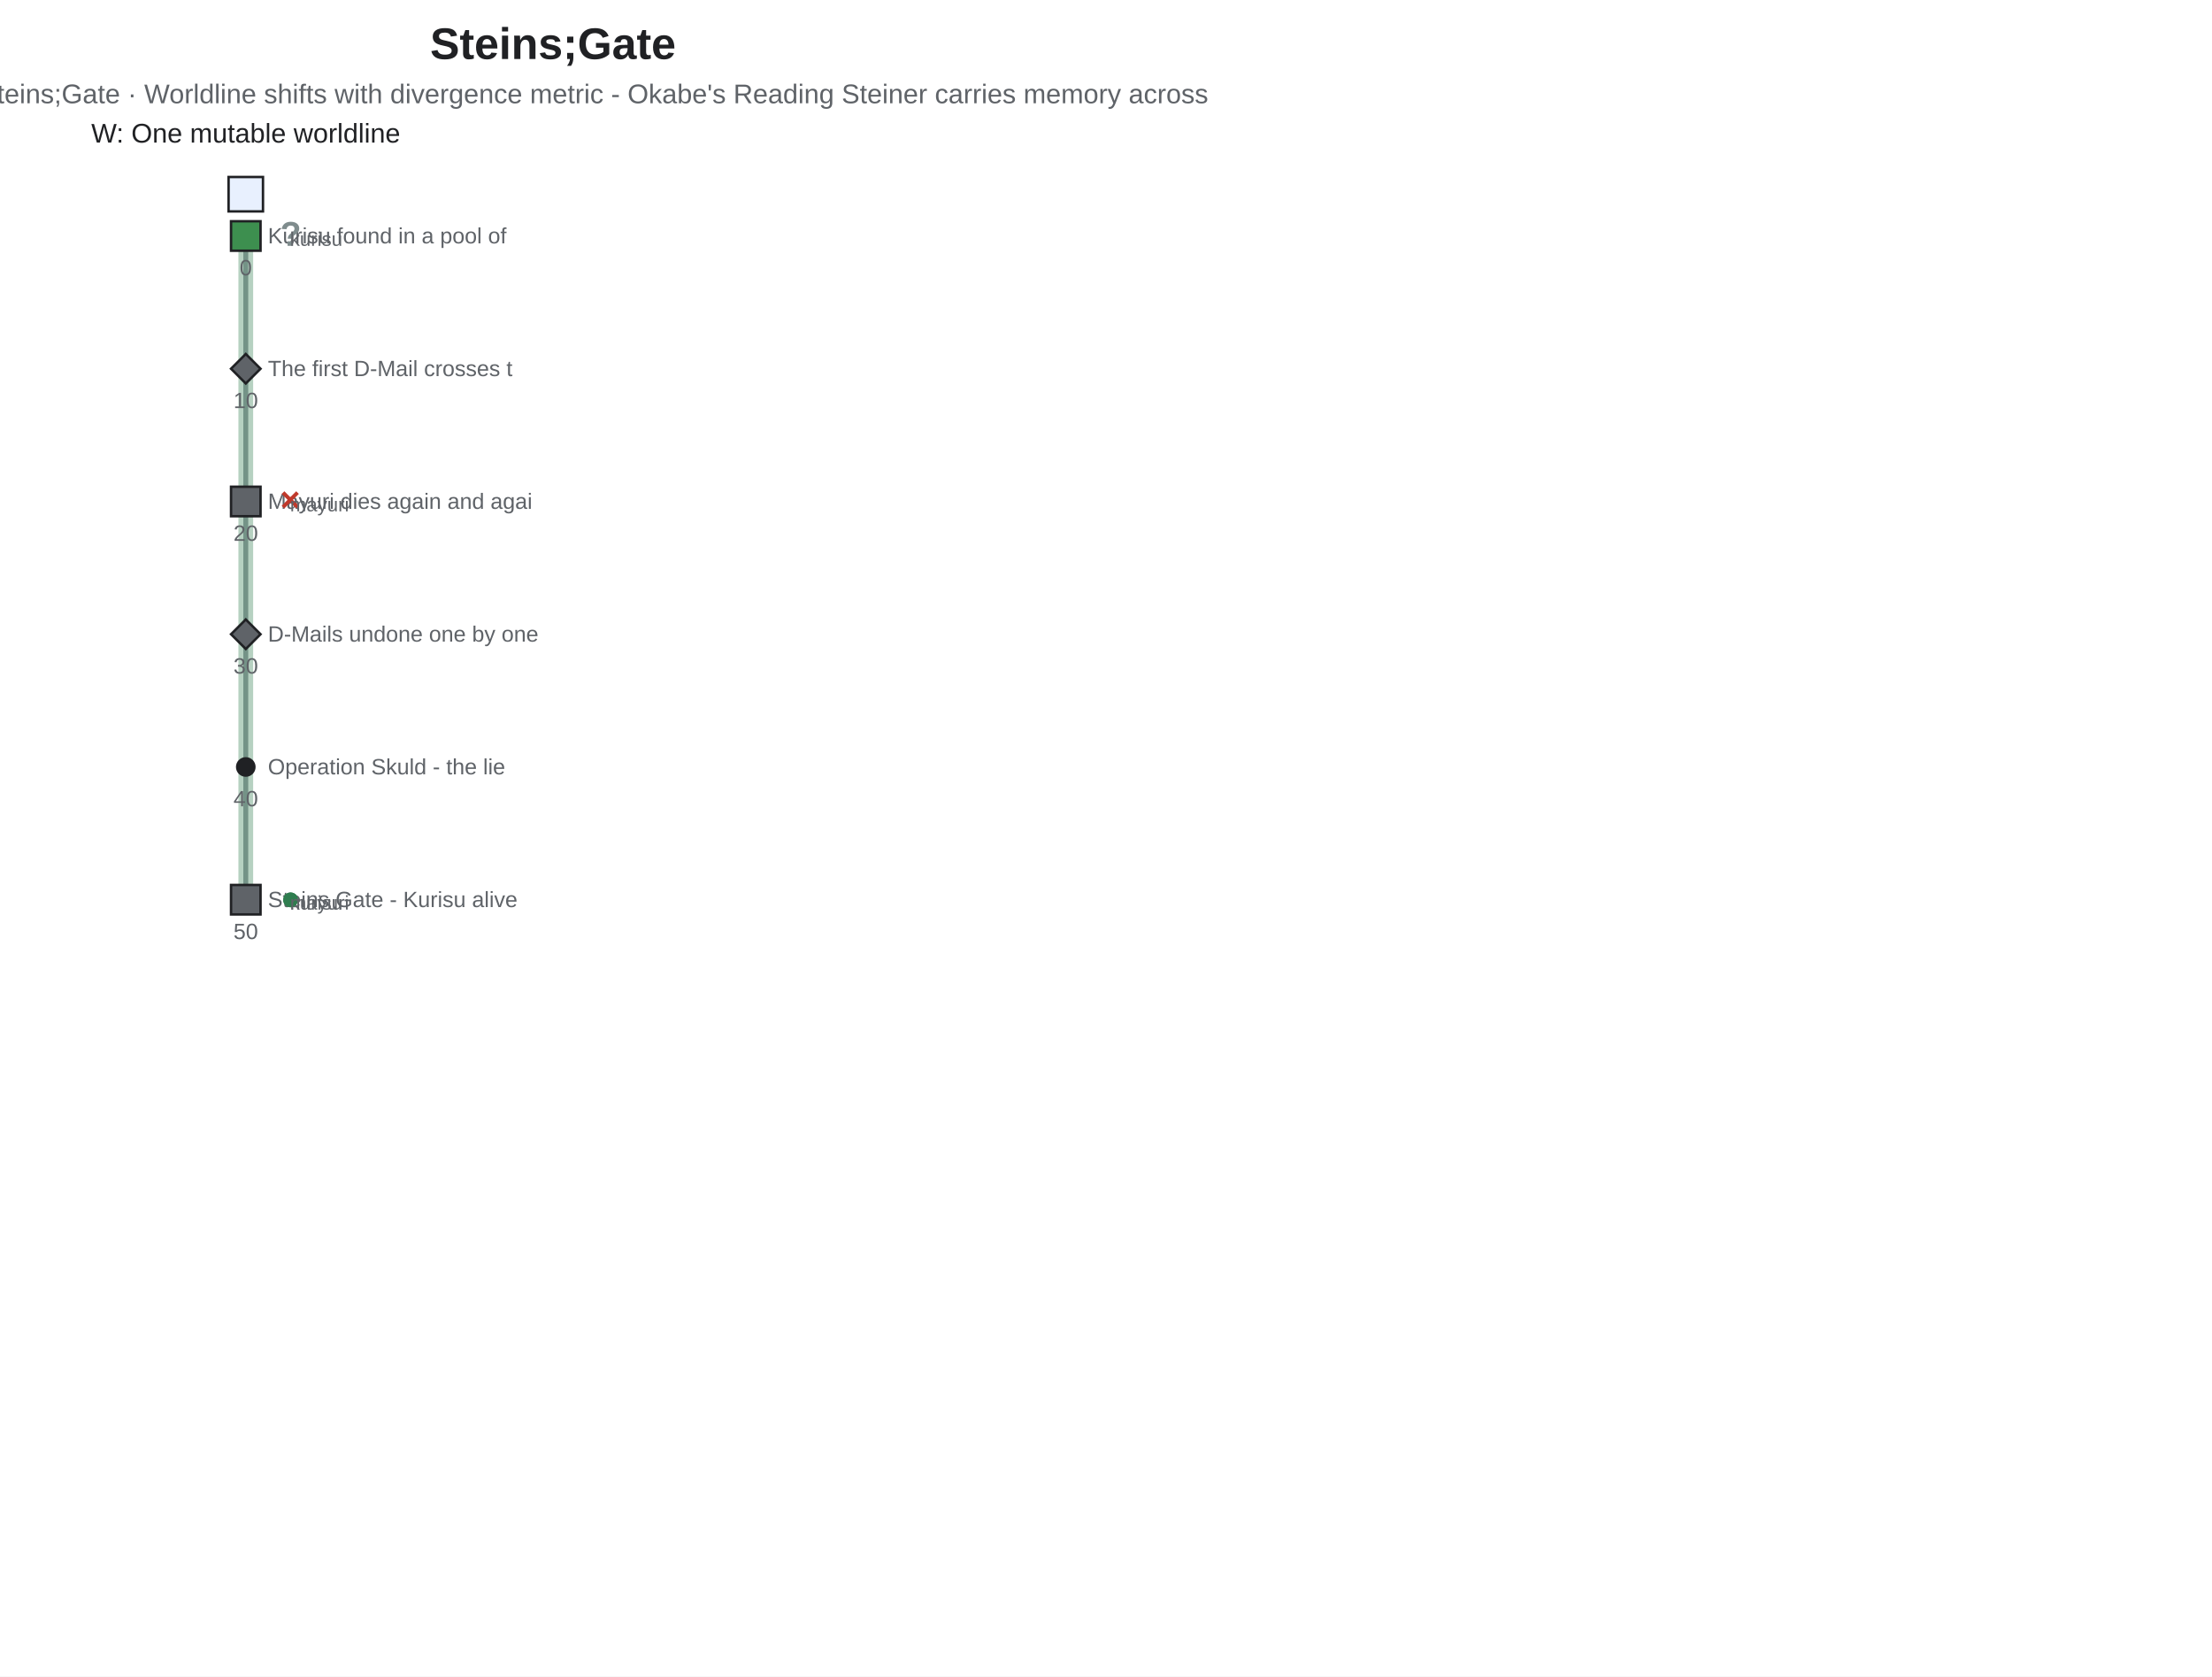
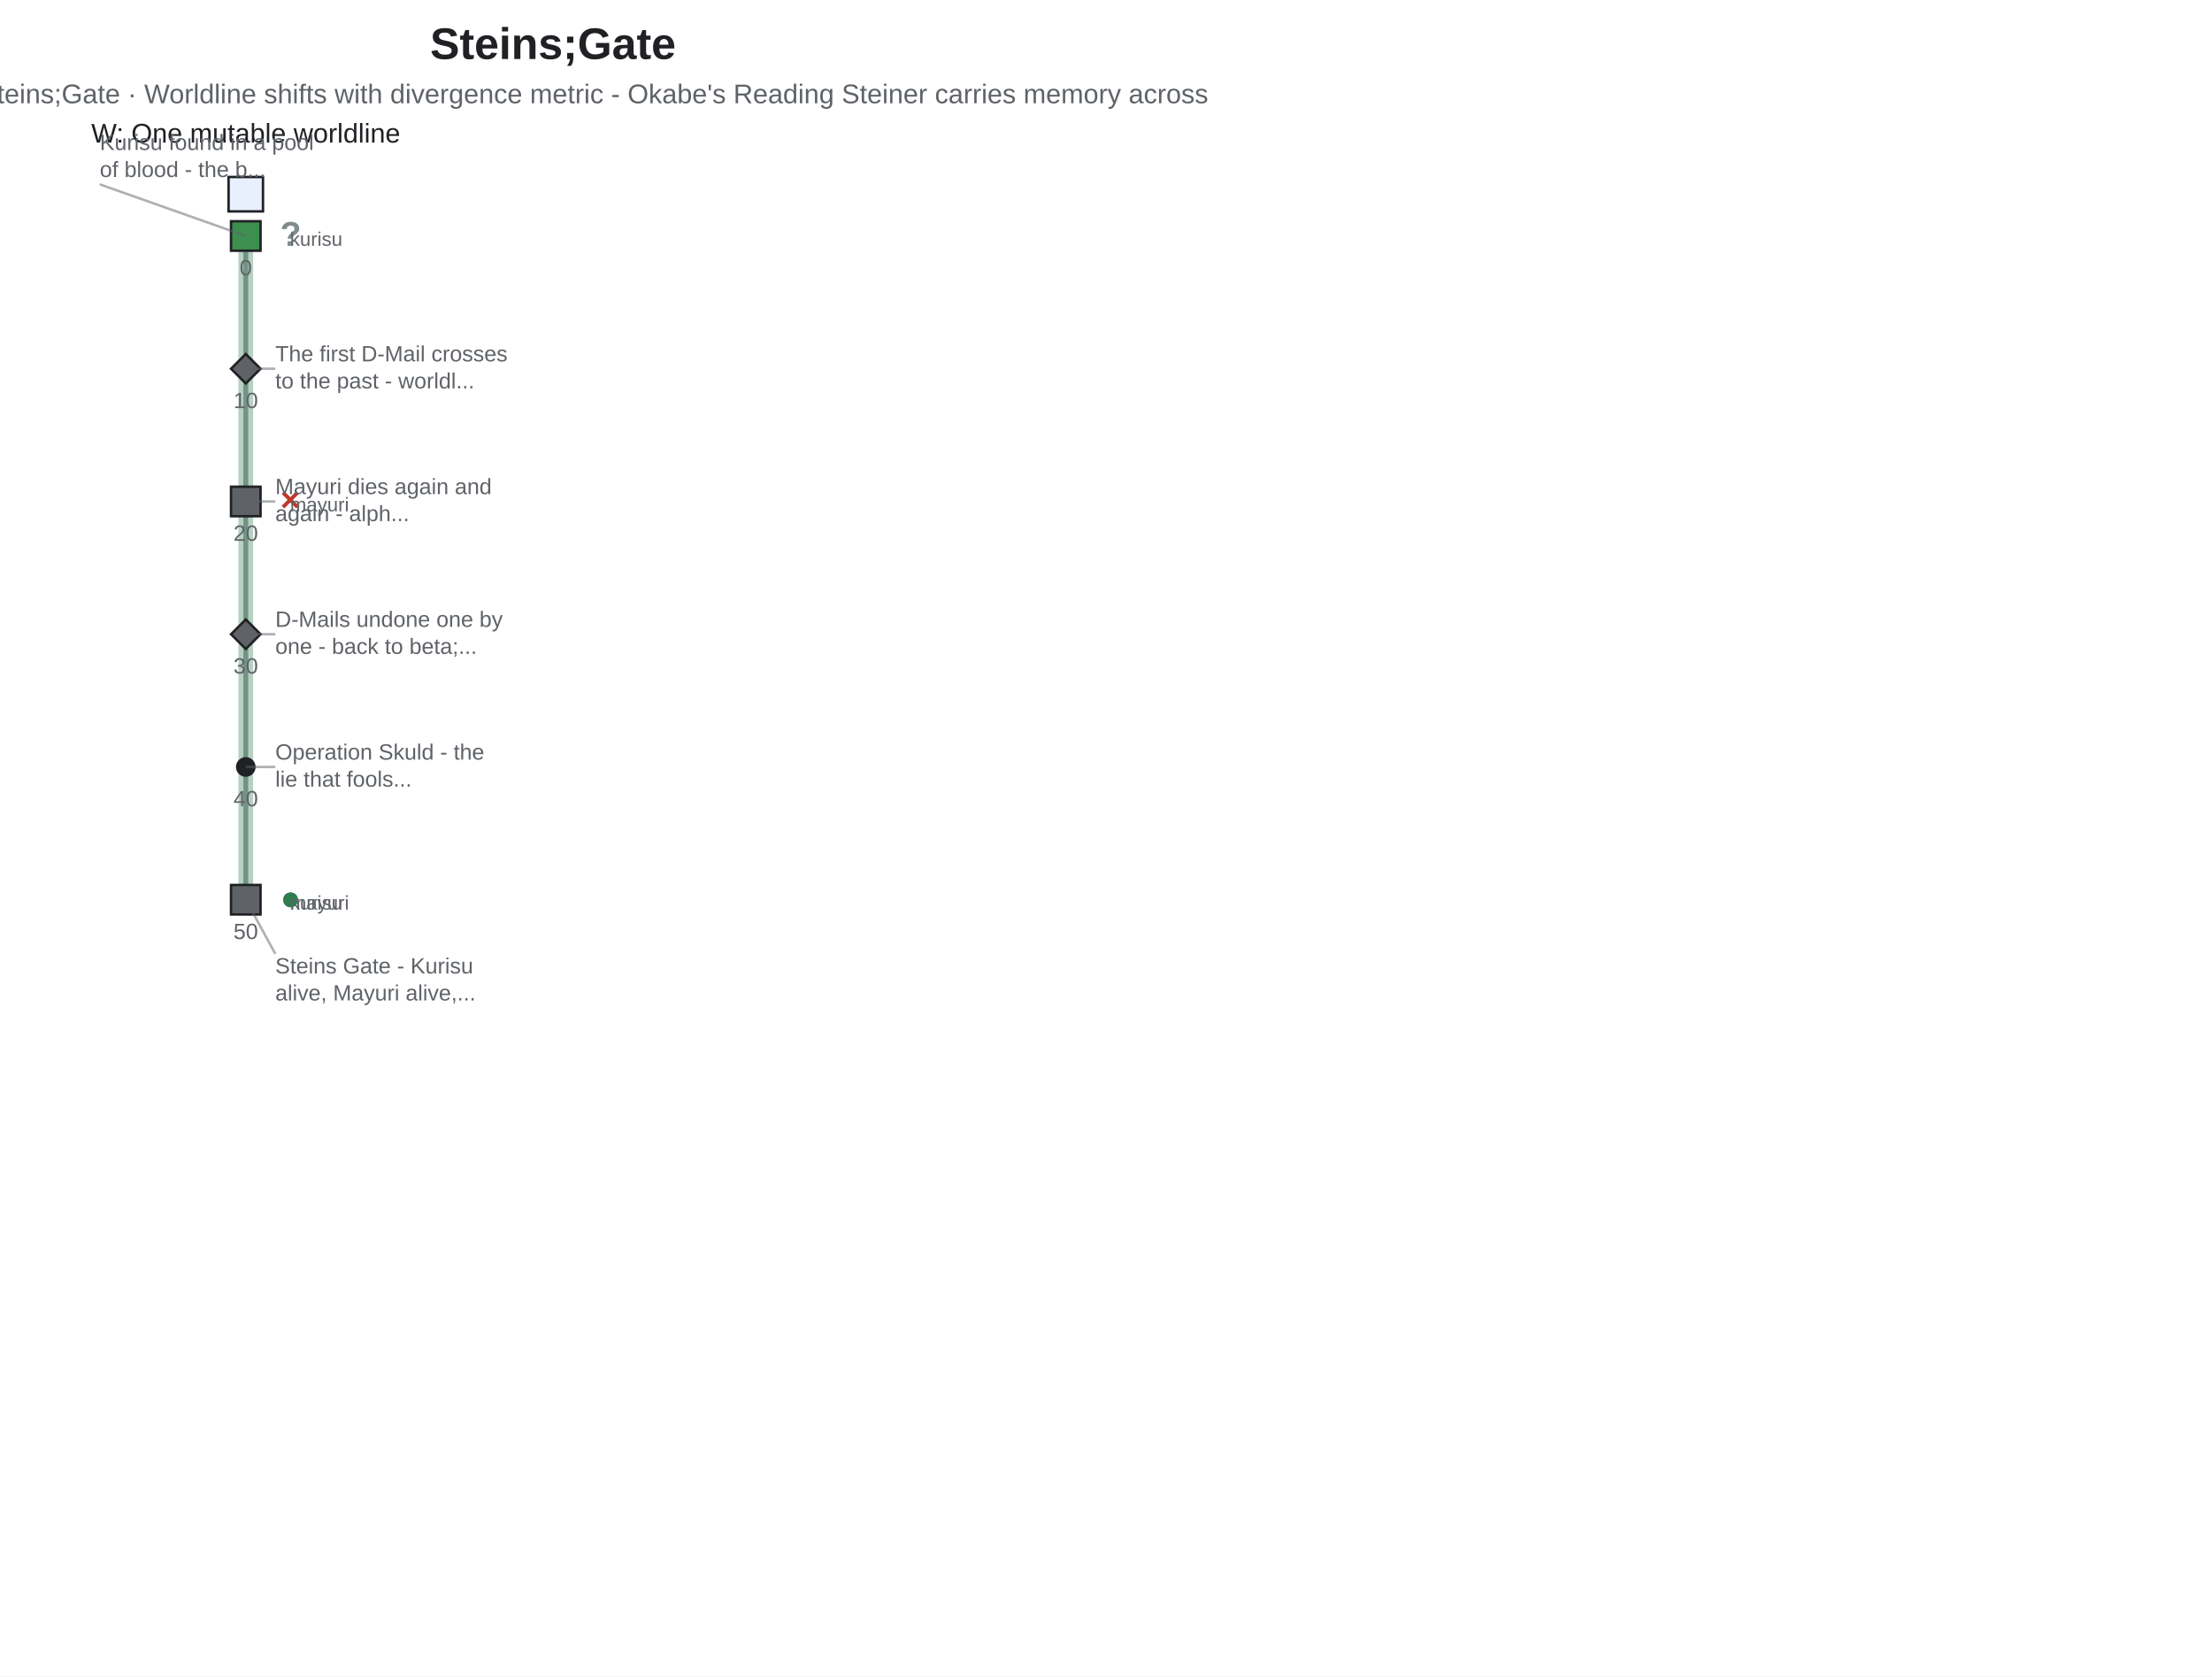
<svg xmlns="http://www.w3.org/2000/svg" width="900" height="682" viewBox="0 0 900 682" font-family="Arial, Helvetica, sans-serif">
  <rect width="900" height="682" fill="#ffffff" />
  <g transform="translate(0,0)">
    <text x="225" y="24" text-anchor="middle" font-size="18" font-weight="bold" fill="#202124">Steins;Gate</text>
    <text x="225" y="42" text-anchor="middle" font-size="11" fill="#5f6368">SG — Steins;Gate · Worldline shifts with divergence metric - Okabe's Reading Steiner carries memory across</text>
    <line x1="100.0" y1="90.0" x2="100.0" y2="366.0" stroke="#9aa0a6" stroke-width="2" stroke-opacity="1.0" />
    <rect x="93.0" y="72.0" width="14" height="14" fill="#e8f0fe" stroke="#202124" />
    <text x="100.0" y="58.0" text-anchor="middle" font-size="11" fill="#202124">W: One mutable worldline</text>
    <line x1="100.0" y1="96.0" x2="100.0" y2="96.0" stroke="#2f7d4f" stroke-width="6" stroke-opacity="0.35" stroke-linecap="round" />
    <line x1="100.0" y1="150.0" x2="100.0" y2="204.0" stroke="#2f7d4f" stroke-width="6" stroke-opacity="0.35" stroke-linecap="round" />
    <line x1="100.0" y1="258.0" x2="100.0" y2="258.0" stroke="#2f7d4f" stroke-width="6" stroke-opacity="0.35" stroke-linecap="round" />
    <line x1="100.0" y1="312.0" x2="100.0" y2="366.0" stroke="#2f7d4f" stroke-width="6" stroke-opacity="0.35" stroke-linecap="round" />
    <line x1="100.0" y1="96.0" x2="100.0" y2="150.0" stroke="#2f7d4f" stroke-width="6" stroke-opacity="0.35" stroke-linecap="round" />
    <line x1="100.0" y1="204.0" x2="100.0" y2="258.0" stroke="#2f7d4f" stroke-width="6" stroke-opacity="0.35" stroke-linecap="round" />
    <line x1="100.0" y1="258.0" x2="100.0" y2="312.0" stroke="#2f7d4f" stroke-width="6" stroke-opacity="0.35" stroke-linecap="round" />
    <rect x="94.0" y="90.0" width="12" height="12" fill="#3d8f4f" stroke="#202124" />
    <text x="100.0" y="112.0" text-anchor="middle" font-size="9" fill="#5f6368">0</text>
-     <text x="109.0" y="99.0" font-size="9" fill="#5f6368">Kurisu found in a pool of </text>
    <path d="M 100.0 144.0 L 106.0 150.0 L 100.0 156.0 L 94.0 150.0 Z" fill="#5f6368" stroke="#202124" />
    <text x="100.0" y="166.0" text-anchor="middle" font-size="9" fill="#5f6368">10</text>
-     <text x="109.0" y="153.0" font-size="9" fill="#5f6368">The first D-Mail crosses t</text>
    <rect x="94.0" y="198.0" width="12" height="12" fill="#5f6368" stroke="#202124" />
    <text x="100.0" y="220.0" text-anchor="middle" font-size="9" fill="#5f6368">20</text>
-     <text x="109.0" y="207.0" font-size="9" fill="#5f6368">Mayuri dies again and agai</text>
    <path d="M 100.0 252.0 L 106.0 258.0 L 100.0 264.0 L 94.0 258.0 Z" fill="#5f6368" stroke="#202124" />
    <text x="100.0" y="274.0" text-anchor="middle" font-size="9" fill="#5f6368">30</text>
-     <text x="109.0" y="261.0" font-size="9" fill="#5f6368">D-Mails undone one by one </text>
    <circle cx="100.0" cy="312.0" r="4" fill="#202124" />
    <text x="100.0" y="328.0" text-anchor="middle" font-size="9" fill="#5f6368">40</text>
-     <text x="109.0" y="315.0" font-size="9" fill="#5f6368">Operation Skuld - the lie </text>
    <rect x="94.0" y="360.0" width="12" height="12" fill="#5f6368" stroke="#202124" />
    <text x="100.0" y="382.0" text-anchor="middle" font-size="9" fill="#5f6368">50</text>
-     <text x="109.0" y="369.0" font-size="9" fill="#5f6368">Steins Gate - Kurisu alive</text>
    <text x="114.0" y="100.0" font-size="14" font-weight="bold" fill="#7f8c8d">?</text>
    <text x="118.0" y="100.0" font-size="8" fill="#5f6368">kurisu</text>
    <text x="114.0" y="208.0" font-size="14" font-weight="bold" fill="#c0392b">×</text>
    <text x="118.0" y="208.0" font-size="8" fill="#5f6368">mayuri</text>
    <text x="114.0" y="370.0" font-size="14" font-weight="bold" fill="#2f7d4f">●</text>
    <text x="118.0" y="370.0" font-size="8" fill="#5f6368">kurisu</text>
    <text x="114.0" y="370.0" font-size="14" font-weight="bold" fill="#2f7d4f">●</text>
    <text x="118.0" y="370.0" font-size="8" fill="#5f6368">mayuri</text>
+     <line x1="100.0" y1="96.0" x2="40.6" y2="75.0" stroke="#5f6368" stroke-width="1" stroke-opacity="0.5" />
+     <text x="40.6" y="61.0" font-size="9" fill="#5f6368">Kurisu found in a pool</text>
+     <text x="40.6" y="72.0" font-size="9" fill="#5f6368">of blood - the b...</text>
+     <line x1="100.0" y1="150.0" x2="112.0" y2="150.0" stroke="#5f6368" stroke-width="1" stroke-opacity="0.5" />
+     <text x="112.0" y="147.0" font-size="9" fill="#5f6368">The first D-Mail crosses</text>
+     <text x="112.0" y="158.0" font-size="9" fill="#5f6368">to the past - worldl...</text>
+     <line x1="100.0" y1="204.0" x2="112.0" y2="204.0" stroke="#5f6368" stroke-width="1" stroke-opacity="0.5" />
+     <text x="112.0" y="201.0" font-size="9" fill="#5f6368">Mayuri dies again and</text>
+     <text x="112.0" y="212.0" font-size="9" fill="#5f6368">again - alph...</text>
+     <line x1="100.0" y1="258.0" x2="112.0" y2="258.0" stroke="#5f6368" stroke-width="1" stroke-opacity="0.5" />
+     <text x="112.0" y="255.0" font-size="9" fill="#5f6368">D-Mails undone one by</text>
+     <text x="112.0" y="266.0" font-size="9" fill="#5f6368">one - back to beta;...</text>
+     <line x1="100.0" y1="312.0" x2="112.0" y2="312.0" stroke="#5f6368" stroke-width="1" stroke-opacity="0.5" />
+     <text x="112.0" y="309.0" font-size="9" fill="#5f6368">Operation Skuld - the</text>
+     <text x="112.0" y="320.0" font-size="9" fill="#5f6368">lie that fools...</text>
+     <line x1="100.0" y1="366.0" x2="112.0" y2="388.0" stroke="#5f6368" stroke-width="1" stroke-opacity="0.5" />
+     <text x="112.0" y="396.0" font-size="9" fill="#5f6368">Steins Gate - Kurisu</text>
+     <text x="112.0" y="407.0" font-size="9" fill="#5f6368">alive, Mayuri alive,...</text>
  </g>
</svg>
